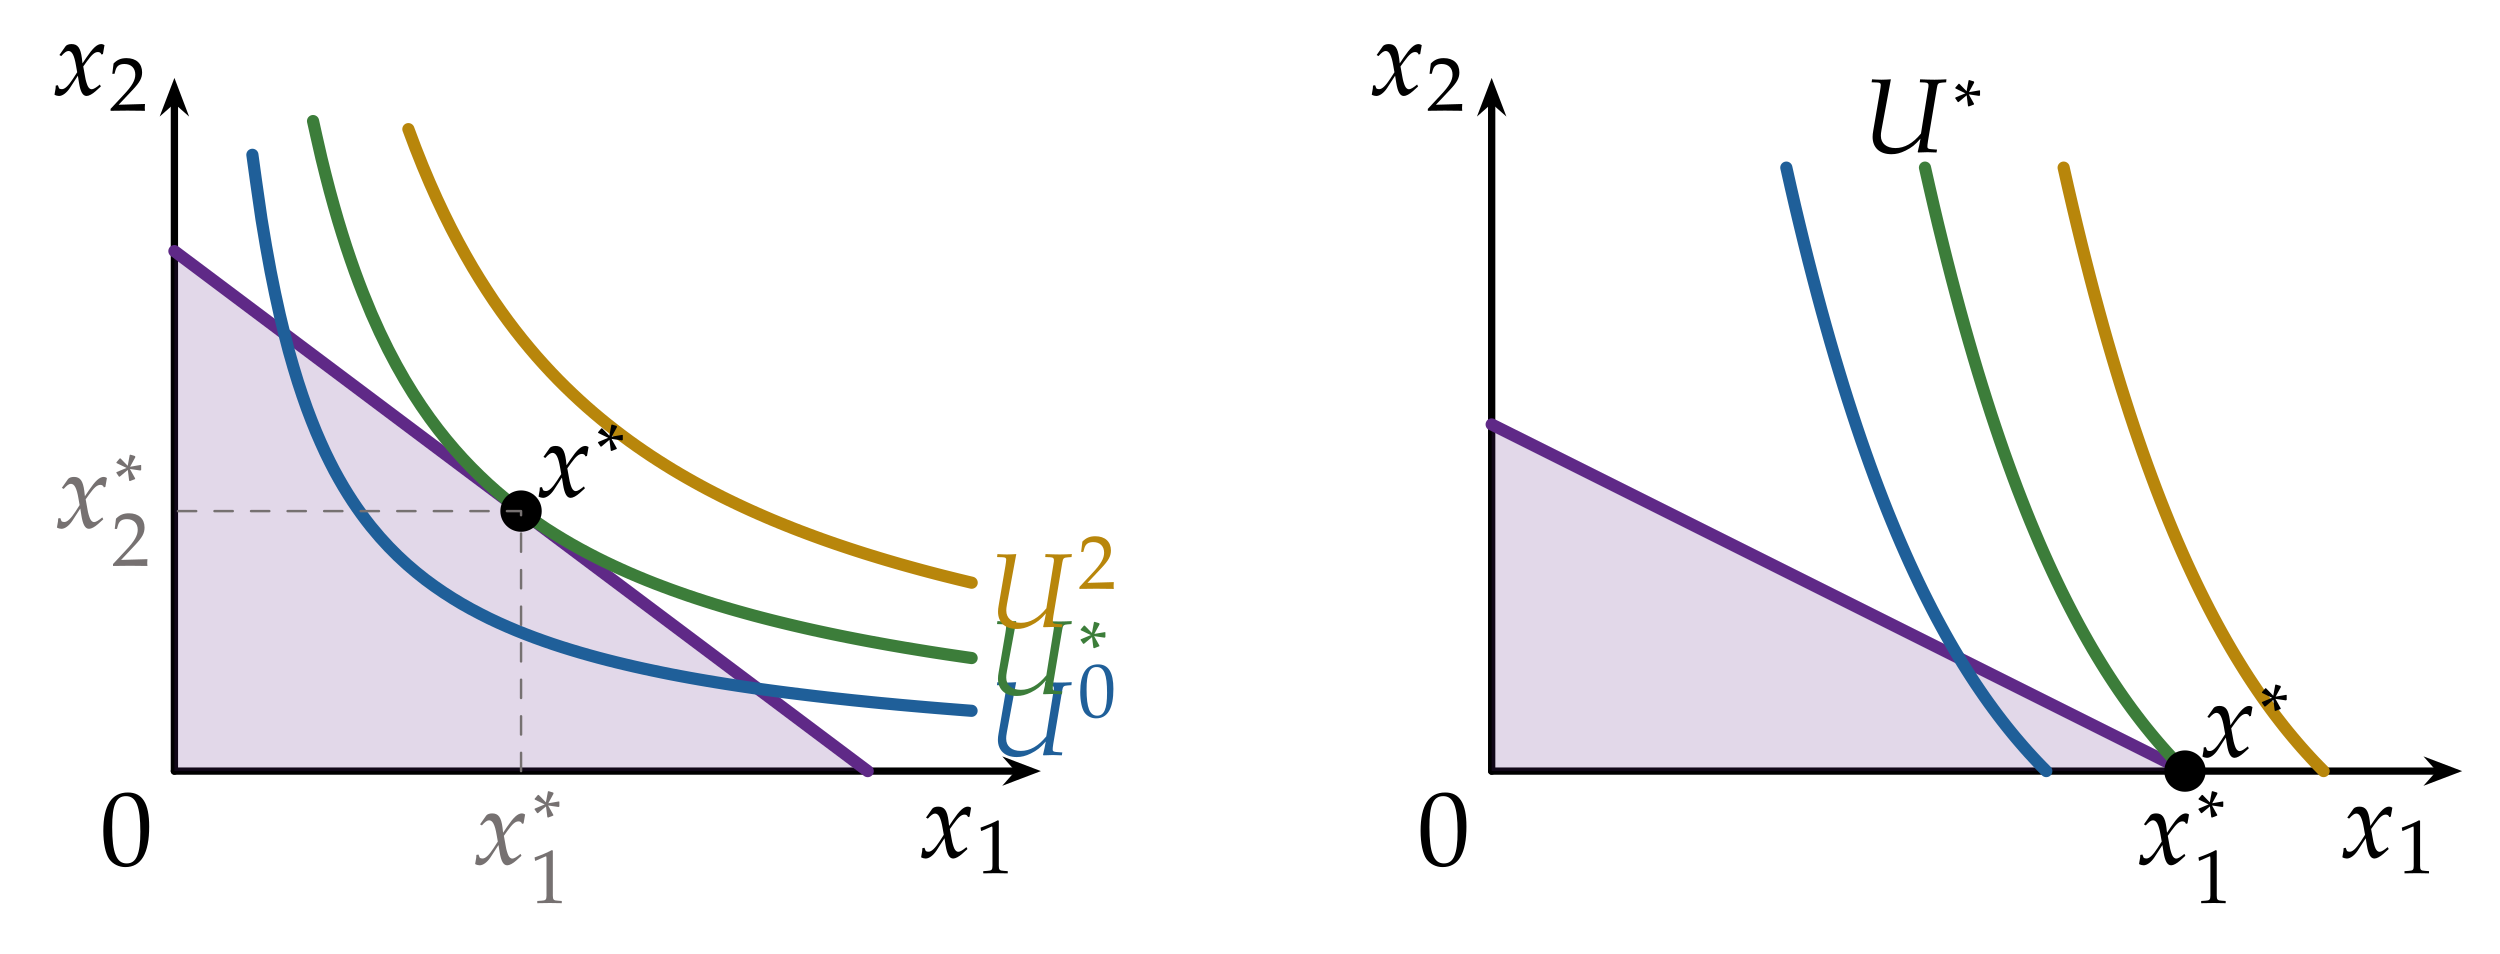
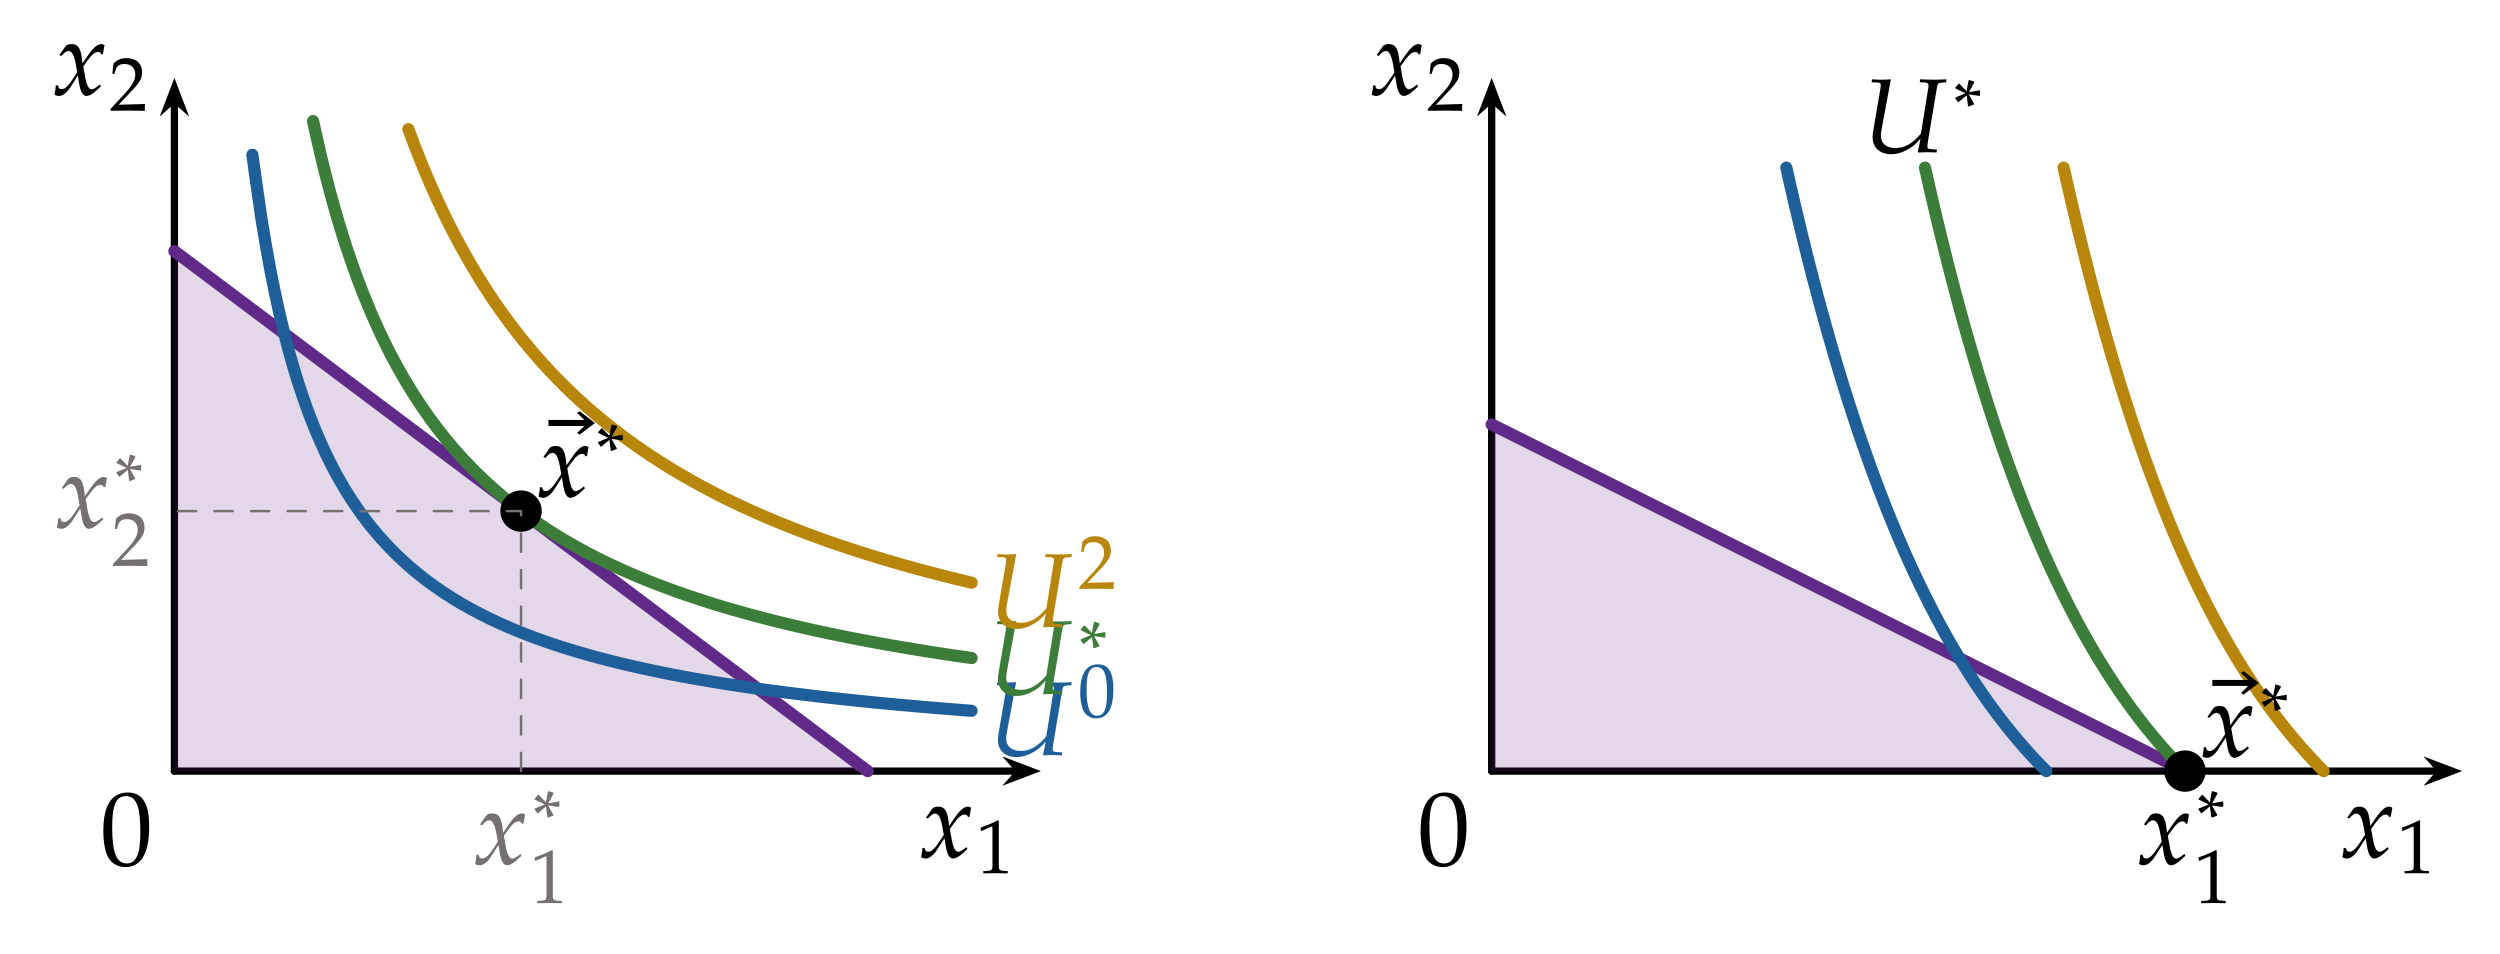
<svg xmlns="http://www.w3.org/2000/svg" xmlns:xlink="http://www.w3.org/1999/xlink" width="406.346" height="155.038" viewBox="0 0 406.346 155.038">
  <defs>
    <g>
      <g id="glyph-0-0">
        <path d="M 7.688 -1.359 L 7.531 -1.672 C 6.906 -1.156 6.484 -0.906 6.203 -0.906 C 5.953 -0.906 5.734 -1.078 5.562 -1.422 C 5.406 -1.75 5.219 -2.375 5.141 -2.875 L 4.828 -4.609 L 5.422 -5.438 C 6.234 -6.547 6.688 -6.953 7.219 -6.953 C 7.5 -6.953 7.703 -6.812 7.781 -6.547 L 8.031 -6.625 L 8.281 -8.078 C 8.078 -8.203 7.922 -8.25 7.766 -8.25 C 7.078 -8.25 6.406 -7.625 5.344 -6.062 L 4.703 -5.109 L 4.609 -5.938 C 4.391 -7.625 3.938 -8.25 2.922 -8.25 C 2.484 -8.25 2.109 -8.109 1.953 -7.891 L 0.953 -6.469 L 1.25 -6.297 C 1.766 -6.875 2.109 -7.125 2.422 -7.125 C 3 -7.125 3.375 -6.422 3.656 -4.734 L 3.844 -3.672 L 3.172 -2.625 C 2.422 -1.469 1.844 -0.922 1.375 -0.922 C 1.109 -0.922 0.922 -1 0.891 -1.078 L 0.703 -1.562 L 0.359 -1.5 C 0.359 -1.156 0.328 -0.938 0.219 -0.391 C 0.188 -0.188 0.172 -0.141 0.156 -0.016 C 0.406 0.125 0.688 0.188 0.891 0.188 C 1.453 0.188 2.125 -0.312 2.656 -1.109 L 3.953 -3.109 L 4.141 -1.938 C 4.375 -0.484 4.75 0.188 5.375 0.188 C 5.75 0.188 6.297 -0.109 6.844 -0.594 Z M 7.688 -1.359 " />
      </g>
      <g id="glyph-0-1">
        <path d="M 12.125 -0.422 L 11.109 -0.5 C 10.703 -0.531 10.562 -0.641 10.562 -0.859 C 10.562 -1.125 10.562 -1.156 10.656 -1.812 L 12.109 -10.484 C 12.219 -11.141 12.328 -11.266 12.984 -11.312 L 13.609 -11.359 L 13.656 -11.844 C 13 -11.812 12.375 -11.781 11.719 -11.781 C 10.938 -11.781 10.141 -11.812 9.375 -11.844 L 9.328 -11.359 L 10.141 -11.328 C 10.656 -11.312 10.797 -11.109 10.734 -10.641 L 9.516 -3.031 C 8.219 -1.438 6.859 -0.672 5.375 -0.672 C 3.906 -0.672 3 -1.422 3 -2.656 C 3 -2.953 3.016 -3.141 3.109 -3.672 L 4.625 -11.844 C 4.109 -11.812 3.609 -11.781 3.094 -11.781 C 2.578 -11.781 2.062 -11.812 1.562 -11.844 L 1.5 -11.359 L 2.391 -11.328 C 2.844 -11.312 2.984 -11.219 2.984 -10.938 C 2.984 -10.766 2.922 -10.328 2.859 -9.938 L 1.766 -3.531 C 1.688 -3.141 1.656 -2.75 1.656 -2.484 C 1.656 -0.719 2.812 0.328 4.719 0.328 C 5.484 0.328 6.172 0.156 7 -0.25 C 8.031 -0.766 8.562 -1.188 9.438 -2.203 C 9.312 -1.422 9.203 -0.969 8.984 -0.031 L 9.062 0.047 C 9.578 0.016 10.078 0 10.594 0 C 11.094 0 11.562 0.016 12.047 0.047 Z M 12.125 -0.422 " />
      </g>
      <g id="glyph-1-0">
        <path d="M 5.172 0.031 L 5.172 -0.328 L 4.531 -0.375 C 3.844 -0.406 3.719 -0.547 3.719 -1.188 L 3.719 -8.531 L 3.547 -8.594 C 2.75 -8.172 1.875 -7.797 0.75 -7.406 L 0.828 -6.875 L 0.953 -6.875 C 1.5 -7.109 2.047 -7.359 2.594 -7.594 C 2.656 -7.594 2.688 -7.484 2.688 -7.188 L 2.688 -1.188 C 2.688 -0.547 2.547 -0.406 1.875 -0.375 L 1.188 -0.328 L 1.188 0.031 C 1.875 0.016 2.547 0 3.234 0 C 3.875 0 4.531 0.016 5.172 0.031 Z M 5.172 0.031 " />
      </g>
      <g id="glyph-1-1">
        <path d="M 5.797 0.031 C 5.766 -0.219 5.766 -0.344 5.766 -0.516 C 5.766 -0.688 5.766 -0.797 5.797 -1.078 L 1.516 -0.953 L 3.766 -3.344 C 4.969 -4.609 5.328 -5.297 5.328 -6.219 C 5.328 -7.641 4.375 -8.531 2.797 -8.531 C 1.906 -8.531 1.297 -8.281 0.688 -7.656 L 0.484 -5.984 L 0.844 -5.984 L 1 -6.547 C 1.203 -7.266 1.641 -7.578 2.469 -7.578 C 3.547 -7.578 4.219 -6.906 4.219 -5.859 C 4.219 -4.922 3.703 -4.016 2.297 -2.531 L 0.203 -0.281 L 0.203 0.031 C 1.109 0.016 2.047 0 2.953 0 C 3.891 0 4.844 0.016 5.797 0.031 Z M 5.797 0.031 " />
      </g>
      <g id="glyph-1-2">
        <path d="M 5.75 -4.531 C 5.75 -7.234 4.953 -8.531 3.25 -8.531 C 1.344 -8.531 0.359 -7 0.359 -4.016 C 0.359 -2.562 0.625 -1.312 1.047 -0.703 C 1.484 -0.094 2.172 0.25 2.938 0.25 C 4.812 0.25 5.75 -1.359 5.75 -4.531 Z M 4.719 -3.906 C 4.719 -1.281 4.25 -0.188 3.109 -0.188 C 1.906 -0.188 1.391 -1.438 1.391 -4.453 C 1.391 -7.062 1.859 -8.094 3.031 -8.094 C 4.234 -8.094 4.719 -6.875 4.719 -3.906 Z M 4.719 -3.906 " />
      </g>
      <g id="glyph-2-0">
        <path d="M 7.953 -6.266 C 7.953 -10.016 6.844 -11.781 4.5 -11.781 C 1.844 -11.781 0.5 -9.688 0.5 -5.547 C 0.5 -3.547 0.859 -1.812 1.453 -0.969 C 2.047 -0.141 3.016 0.344 4.078 0.344 C 6.656 0.344 7.953 -1.875 7.953 -6.266 Z M 6.516 -5.406 C 6.516 -1.766 5.875 -0.25 4.297 -0.25 C 2.641 -0.25 1.938 -1.984 1.938 -6.156 C 1.938 -9.766 2.562 -11.188 4.188 -11.188 C 5.844 -11.188 6.516 -9.516 6.516 -5.406 Z M 6.516 -5.406 " />
      </g>
      <g id="glyph-3-0">
        <path d="M 4.438 -3.031 L 4.438 -3.797 L 4.359 -3.844 L 2.641 -3.547 L 3.484 -5.094 L 3.453 -5.281 L 2.688 -5.516 L 2.578 -5.469 L 2.25 -3.703 L 1.078 -4.906 L 0.953 -4.906 L 0.406 -4.266 L 0.453 -4.141 L 2.062 -3.359 L 0.453 -2.688 L 0.391 -2.578 L 0.828 -1.938 L 0.953 -1.938 L 2.266 -3.031 L 2.484 -1.281 L 2.609 -1.219 L 3.453 -1.547 L 3.453 -1.672 L 2.609 -3.188 L 4.312 -2.938 Z M 4.438 -3.031 " />
+       </g>
+       <g id="glyph-4-0">
+         <path d="M 7.875 -11.766 L 5.406 -13.672 L 4.969 -13.406 L 6.156 -12.266 L 0.312 -12.266 L 0.312 -11.281 L 6.156 -11.281 L 4.969 -10.141 L 5.406 -9.891 Z M 7.875 -11.766 " />
      </g>
    </g>
    <clipPath id="clip-0">
      <path clip-rule="nonzero" d="M 380 109 L 404.77 109 L 404.77 142 L 380 142 Z M 380 109 " />
    </clipPath>
  </defs>
  <path fill="none" stroke-width="1.196" stroke-linecap="round" stroke-linejoin="round" stroke="rgb(0%, 0%, 0%)" stroke-opacity="1" stroke-miterlimit="10" d="M 0.001 -0.001 L 137.957 -0.001 " transform="matrix(0.993833, 0, 0, -0.993833, 28.34678, 125.3313)" />
  <path fill-rule="nonzero" fill="rgb(0%, 0%, 0%)" fill-opacity="1" stroke-width="1.052" stroke-linecap="round" stroke-linejoin="miter" stroke="rgb(0%, 0%, 0%)" stroke-opacity="1" stroke-miterlimit="10" d="M 4.739 -0.001 L 1.701 1.155 L 2.723 -0.001 L 1.701 -1.156 Z M 4.739 -0.001 " transform="matrix(0.993833, 0, 0, -0.993833, 163.009, 125.3313)" />
  <g fill="rgb(0%, 0%, 0%)" fill-opacity="1">
    <use xlink:href="#glyph-0-0" x="149.56" y="139.358" />
  </g>
  <g fill="rgb(0%, 0%, 0%)" fill-opacity="1">
    <use xlink:href="#glyph-1-0" x="158.627" y="141.924" />
  </g>
  <path fill="none" stroke-width="1.196" stroke-linecap="round" stroke-linejoin="round" stroke="rgb(0%, 0%, 0%)" stroke-opacity="1" stroke-miterlimit="10" d="M 0.001 -0.001 L 0.001 109.613 " transform="matrix(0.993833, 0, 0, -0.993833, 28.34678, 125.3313)" />
  <path fill-rule="nonzero" fill="rgb(0%, 0%, 0%)" fill-opacity="1" stroke-width="1.052" stroke-linecap="round" stroke-linejoin="miter" stroke="rgb(0%, 0%, 0%)" stroke-opacity="1" stroke-miterlimit="10" d="M 4.738 -0.001 L 1.699 1.159 L 2.721 -0.001 L 1.699 -1.156 Z M 4.738 -0.001 " transform="matrix(0, -0.993833, -0.993833, 0, 28.34678, 18.84113)" />
  <g fill="rgb(0%, 0%, 0%)" fill-opacity="1">
    <use xlink:href="#glyph-0-0" x="8.702" y="15.412" />
  </g>
  <g fill="rgb(0%, 0%, 0%)" fill-opacity="1">
    <use xlink:href="#glyph-1-1" x="17.769" y="17.979" />
  </g>
  <g fill="rgb(0%, 0%, 0%)" fill-opacity="1">
    <use xlink:href="#glyph-2-0" x="16.295" y="140.592" />
  </g>
  <path fill-rule="nonzero" fill="rgb(37.256%, 16.077%, 52.939%)" fill-opacity="0.18" d="M 28.348 125.332 L 28.348 40.816 L 141.035 125.332 Z M 28.348 125.332 " />
  <path fill="none" stroke-width="1.993" stroke-linecap="round" stroke-linejoin="round" stroke="rgb(37.256%, 16.077%, 52.939%)" stroke-opacity="1" stroke-miterlimit="10" d="M 0.001 85.039 L 113.388 -0.001 " transform="matrix(0.993833, 0, 0, -0.993833, 28.34678, 125.3313)" />
  <path fill="none" stroke-width="1.993" stroke-linecap="round" stroke-linejoin="round" stroke="rgb(12.157%, 37.256%, 59.999%)" stroke-opacity="1" stroke-miterlimit="10" d="M 12.755 100.789 C 12.755 100.789 13.832 92.908 14.245 90.263 C 14.658 87.618 15.322 83.884 15.735 81.718 C 16.147 79.556 16.808 76.459 17.224 74.655 C 17.637 72.851 18.297 70.241 18.71 68.712 C 19.123 67.187 19.787 64.958 20.2 63.65 C 20.612 62.341 21.277 60.411 21.689 59.279 C 22.102 58.143 22.766 56.465 23.179 55.47 C 23.592 54.48 24.252 53.002 24.665 52.121 C 25.081 51.245 25.742 49.932 26.154 49.15 C 26.567 48.372 27.231 47.204 27.644 46.509 C 28.057 45.809 28.721 44.756 29.134 44.131 C 29.546 43.502 30.207 42.551 30.623 41.985 C 31.036 41.415 31.696 40.558 32.109 40.039 C 32.522 39.524 33.186 38.734 33.599 38.263 C 34.011 37.791 34.676 37.076 35.088 36.639 C 35.501 36.207 36.165 35.543 36.578 35.146 C 36.991 34.745 37.651 34.14 38.064 33.774 C 38.48 33.405 39.141 32.846 39.553 32.504 C 39.966 32.166 40.63 31.64 41.043 31.321 C 41.456 31.007 42.12 30.523 42.533 30.229 C 42.945 29.934 43.606 29.482 44.022 29.207 C 44.435 28.932 45.095 28.511 45.508 28.252 C 45.921 27.996 46.585 27.591 46.998 27.352 C 47.41 27.112 48.075 26.742 48.487 26.514 C 48.9 26.29 49.564 25.941 49.977 25.728 C 50.39 25.516 51.05 25.182 51.463 24.978 C 51.879 24.777 52.54 24.471 52.952 24.278 C 53.365 24.089 54.029 23.791 54.442 23.614 C 54.855 23.433 55.519 23.158 55.932 22.985 C 56.344 22.816 57.005 22.552 57.421 22.391 C 57.834 22.23 58.494 21.979 58.907 21.825 C 59.32 21.672 59.984 21.432 60.397 21.287 C 60.809 21.141 61.474 20.909 61.886 20.772 C 62.299 20.634 62.963 20.418 63.376 20.285 C 63.789 20.155 64.449 19.947 64.866 19.821 C 65.278 19.695 65.939 19.498 66.351 19.377 C 66.764 19.255 67.428 19.066 67.841 18.952 C 68.254 18.834 68.918 18.653 69.331 18.543 C 69.743 18.433 70.408 18.26 70.82 18.154 C 71.233 18.048 71.893 17.883 72.306 17.781 C 72.723 17.679 73.383 17.517 73.796 17.423 C 74.208 17.325 74.873 17.172 75.285 17.077 C 75.698 16.983 76.362 16.834 76.775 16.747 C 77.188 16.657 77.848 16.515 78.265 16.429 C 78.677 16.342 79.338 16.205 79.75 16.122 C 80.163 16.04 80.827 15.906 81.24 15.823 C 81.653 15.745 82.317 15.619 82.73 15.54 C 83.142 15.462 83.807 15.34 84.219 15.265 C 84.632 15.191 85.292 15.073 85.705 15.002 C 86.122 14.927 86.782 14.813 87.195 14.746 C 87.608 14.676 88.272 14.566 88.684 14.499 C 89.097 14.428 89.761 14.322 90.174 14.259 C 90.587 14.192 91.247 14.09 91.664 14.027 C 92.076 13.964 92.737 13.862 93.15 13.803 C 93.562 13.74 94.226 13.642 94.639 13.583 C 95.052 13.524 95.716 13.434 96.129 13.375 C 96.542 13.32 97.206 13.225 97.618 13.17 C 98.031 13.115 98.692 13.029 99.104 12.974 C 99.521 12.919 100.181 12.832 100.594 12.781 C 101.007 12.73 101.671 12.644 102.084 12.597 C 102.496 12.545 103.16 12.463 103.573 12.416 C 103.986 12.365 104.65 12.286 105.063 12.239 C 105.476 12.188 106.136 12.113 106.549 12.066 C 106.965 12.019 107.626 11.944 108.038 11.901 C 108.451 11.854 109.115 11.783 109.528 11.74 C 109.941 11.692 110.605 11.622 111.018 11.579 C 111.43 11.535 112.091 11.468 112.507 11.429 C 112.92 11.386 113.58 11.319 113.993 11.276 C 114.406 11.237 115.07 11.174 115.483 11.13 C 115.895 11.091 116.559 11.032 116.972 10.993 C 117.385 10.954 118.049 10.891 118.462 10.851 C 118.875 10.816 119.535 10.757 119.948 10.718 C 120.364 10.682 121.025 10.623 121.437 10.588 C 121.85 10.549 122.514 10.494 122.927 10.458 C 123.34 10.423 124.004 10.368 124.417 10.333 C 124.829 10.297 125.49 10.246 125.906 10.211 C 126.319 10.179 126.979 10.124 127.392 10.093 C 127.805 10.057 128.469 10.006 128.882 9.975 C 129.294 9.943 130.371 9.861 130.371 9.861 " transform="matrix(0.993833, 0, 0, -0.993833, 28.34678, 125.3313)" />
  <g fill="rgb(12.157%, 37.256%, 59.999%)" fill-opacity="1">
    <use xlink:href="#glyph-0-1" x="160.541" y="122.724" />
  </g>
  <g fill="rgb(12.157%, 37.256%, 59.999%)" fill-opacity="1">
    <use xlink:href="#glyph-1-2" x="175.22" y="116.512" />
  </g>
  <path fill="none" stroke-width="1.993" stroke-linecap="round" stroke-linejoin="round" stroke="rgb(23.528%, 49.019%, 22.745%)" stroke-opacity="1" stroke-miterlimit="10" d="M 22.676 106.307 C 22.676 106.307 23.662 101.858 24.04 100.274 C 24.421 98.69 25.026 96.308 25.404 94.889 C 25.781 93.47 26.39 91.324 26.768 90.051 C 27.145 88.773 27.754 86.839 28.131 85.688 C 28.509 84.532 29.118 82.779 29.495 81.73 C 29.873 80.68 30.478 79.081 30.859 78.122 C 31.236 77.163 31.842 75.693 32.219 74.812 C 32.6 73.932 33.206 72.588 33.583 71.778 C 33.964 70.968 34.57 69.722 34.947 68.975 C 35.324 68.229 35.933 67.081 36.311 66.389 C 36.688 65.697 37.297 64.628 37.675 63.984 C 38.052 63.339 38.661 62.349 39.038 61.751 C 39.416 61.154 40.021 60.226 40.402 59.668 C 40.78 59.106 41.385 58.241 41.766 57.719 C 42.144 57.192 42.749 56.386 43.126 55.895 C 43.507 55.403 44.113 54.645 44.49 54.181 C 44.871 53.721 45.477 53.006 45.854 52.57 C 46.231 52.133 46.841 51.461 47.218 51.048 C 47.595 50.64 48.204 50.003 48.582 49.618 C 48.959 49.233 49.568 48.631 49.946 48.266 C 50.323 47.9 50.928 47.33 51.309 46.98 C 51.687 46.635 52.292 46.096 52.673 45.766 C 53.051 45.436 53.656 44.925 54.033 44.614 C 54.415 44.3 55.02 43.809 55.397 43.514 C 55.778 43.215 56.384 42.751 56.761 42.468 C 57.138 42.185 57.748 41.741 58.125 41.47 C 58.502 41.203 59.111 40.778 59.489 40.523 C 59.866 40.263 60.471 39.858 60.853 39.611 C 61.23 39.367 61.835 38.982 62.217 38.746 C 62.594 38.51 63.199 38.141 63.577 37.917 C 63.958 37.689 64.563 37.335 64.94 37.119 C 65.322 36.903 65.927 36.565 66.304 36.356 C 66.682 36.148 67.291 35.822 67.668 35.625 C 68.045 35.425 68.655 35.11 69.032 34.918 C 69.409 34.729 70.019 34.426 70.396 34.242 C 70.773 34.061 71.379 33.77 71.76 33.593 C 72.137 33.416 72.742 33.137 73.124 32.968 C 73.501 32.795 74.106 32.528 74.484 32.363 C 74.865 32.198 75.47 31.938 75.848 31.781 C 76.229 31.624 76.834 31.372 77.211 31.219 C 77.589 31.066 78.198 30.826 78.575 30.677 C 78.953 30.531 79.562 30.299 79.939 30.158 C 80.316 30.012 80.922 29.788 81.303 29.651 C 81.68 29.513 82.286 29.293 82.667 29.164 C 83.044 29.03 83.65 28.818 84.027 28.688 C 84.408 28.558 85.013 28.354 85.391 28.232 C 85.772 28.106 86.377 27.906 86.755 27.788 C 87.132 27.666 87.741 27.473 88.118 27.355 C 88.496 27.238 89.105 27.053 89.482 26.939 C 89.86 26.825 90.469 26.644 90.846 26.534 C 91.224 26.424 91.829 26.251 92.21 26.145 C 92.587 26.035 93.193 25.866 93.574 25.764 C 93.951 25.658 94.557 25.492 94.934 25.39 C 95.315 25.292 95.921 25.131 96.298 25.033 C 96.679 24.934 97.284 24.777 97.662 24.683 C 98.039 24.588 98.648 24.435 99.026 24.345 C 99.403 24.25 100.012 24.105 100.389 24.015 C 100.767 23.924 101.376 23.779 101.753 23.692 C 102.131 23.602 102.736 23.464 103.117 23.378 C 103.495 23.291 104.1 23.158 104.477 23.071 C 104.858 22.989 105.464 22.859 105.841 22.776 C 106.222 22.694 106.828 22.564 107.205 22.486 C 107.582 22.407 108.191 22.281 108.569 22.203 C 108.946 22.128 109.555 22.002 109.933 21.927 C 110.31 21.853 110.919 21.735 111.297 21.66 C 111.674 21.586 112.279 21.468 112.66 21.397 C 113.038 21.326 113.643 21.212 114.024 21.141 C 114.402 21.071 115.007 20.961 115.384 20.894 C 115.766 20.823 116.371 20.713 116.748 20.646 C 117.129 20.579 117.735 20.473 118.112 20.41 C 118.489 20.343 119.099 20.241 119.476 20.174 C 119.853 20.112 120.462 20.013 120.84 19.95 C 121.217 19.888 121.826 19.789 122.204 19.726 C 122.581 19.667 123.186 19.569 123.568 19.506 C 123.945 19.447 124.55 19.353 124.931 19.294 C 125.309 19.239 125.914 19.145 126.291 19.086 C 126.673 19.031 127.278 18.94 127.655 18.885 C 128.033 18.826 128.642 18.74 129.019 18.685 C 129.396 18.63 130.383 18.488 130.383 18.488 " transform="matrix(0.993833, 0, 0, -0.993833, 28.34678, 125.3313)" />
  <g fill="rgb(23.528%, 49.019%, 22.745%)" fill-opacity="1">
    <use xlink:href="#glyph-0-1" x="160.552" y="112.795" />
  </g>
  <g fill="rgb(23.528%, 49.019%, 22.745%)" fill-opacity="1">
    <use xlink:href="#glyph-3-0" x="175.232" y="106.585" />
  </g>
  <path fill="none" stroke-width="1.993" stroke-linecap="round" stroke-linejoin="round" stroke="rgb(72.156%, 52.55%, 4.314%)" stroke-opacity="1" stroke-miterlimit="10" d="M 38.268 104.987 C 38.268 104.987 39.109 102.719 39.435 101.881 C 39.758 101.044 40.277 99.747 40.599 98.957 C 40.925 98.167 41.444 96.937 41.766 96.194 C 42.089 95.447 42.607 94.284 42.934 93.576 C 43.256 92.873 43.775 91.776 44.097 91.108 C 44.423 90.44 44.942 89.394 45.264 88.758 C 45.591 88.125 46.109 87.13 46.432 86.529 C 46.754 85.924 47.273 84.984 47.599 84.41 C 47.921 83.837 48.44 82.937 48.763 82.39 C 49.089 81.844 49.608 80.991 49.93 80.468 C 50.252 79.945 50.771 79.128 51.097 78.633 C 51.42 78.133 51.938 77.351 52.261 76.872 C 52.587 76.396 53.106 75.653 53.428 75.197 C 53.75 74.741 54.269 74.026 54.595 73.59 C 54.918 73.154 55.436 72.47 55.759 72.053 C 56.085 71.632 56.604 70.976 56.926 70.575 C 57.248 70.174 57.767 69.545 58.093 69.16 C 58.416 68.775 58.935 68.166 59.257 67.796 C 59.583 67.427 60.102 66.845 60.424 66.491 C 60.747 66.134 61.265 65.576 61.592 65.23 C 61.914 64.888 62.433 64.349 62.755 64.019 C 63.081 63.689 63.6 63.17 63.922 62.852 C 64.245 62.533 64.767 62.034 65.09 61.728 C 65.412 61.421 65.931 60.938 66.257 60.639 C 66.579 60.344 67.098 59.876 67.421 59.589 C 67.747 59.306 68.266 58.854 68.588 58.575 C 68.91 58.3 69.429 57.864 69.755 57.597 C 70.078 57.329 70.596 56.909 70.919 56.649 C 71.245 56.394 71.764 55.985 72.086 55.734 C 72.408 55.482 72.927 55.089 73.253 54.849 C 73.576 54.606 74.095 54.224 74.417 53.988 C 74.743 53.753 75.262 53.383 75.584 53.155 C 75.906 52.927 76.425 52.57 76.752 52.349 C 77.074 52.129 77.593 51.78 77.915 51.563 C 78.241 51.351 78.76 51.013 79.082 50.805 C 79.405 50.596 79.923 50.27 80.25 50.066 C 80.572 49.865 81.091 49.543 81.413 49.347 C 81.739 49.15 82.258 48.843 82.58 48.651 C 82.903 48.462 83.425 48.16 83.748 47.975 C 84.07 47.79 84.589 47.495 84.915 47.315 C 85.237 47.138 85.756 46.851 86.079 46.674 C 86.405 46.497 86.924 46.222 87.246 46.049 C 87.568 45.88 88.087 45.609 88.413 45.444 C 88.736 45.279 89.254 45.015 89.577 44.85 C 89.903 44.689 90.422 44.433 90.744 44.276 C 91.066 44.119 91.585 43.867 91.911 43.714 C 92.234 43.561 92.753 43.317 93.075 43.168 C 93.401 43.015 93.92 42.779 94.242 42.633 C 94.564 42.484 95.083 42.252 95.41 42.111 C 95.732 41.969 96.251 41.741 96.573 41.604 C 96.899 41.462 97.418 41.242 97.74 41.104 C 98.063 40.971 98.581 40.755 98.908 40.621 C 99.23 40.487 99.749 40.279 100.071 40.149 C 100.397 40.02 100.916 39.811 101.238 39.685 C 101.561 39.56 102.08 39.359 102.406 39.233 C 102.728 39.112 103.247 38.915 103.573 38.793 C 103.895 38.671 104.414 38.479 104.737 38.361 C 105.063 38.243 105.582 38.054 105.904 37.936 C 106.226 37.822 106.745 37.638 107.071 37.524 C 107.394 37.41 107.912 37.233 108.235 37.119 C 108.561 37.009 109.08 36.832 109.402 36.726 C 109.724 36.616 110.243 36.443 110.569 36.337 C 110.892 36.231 111.411 36.062 111.733 35.959 C 112.059 35.853 112.578 35.688 112.9 35.586 C 113.223 35.484 113.741 35.323 114.068 35.224 C 114.39 35.122 114.909 34.965 115.231 34.867 C 115.557 34.768 116.076 34.611 116.398 34.517 C 116.721 34.419 117.239 34.269 117.566 34.175 C 117.888 34.081 118.407 33.931 118.729 33.837 C 119.055 33.746 119.574 33.601 119.896 33.511 C 120.219 33.42 120.738 33.275 121.064 33.188 C 121.386 33.098 121.905 32.956 122.227 32.87 C 122.553 32.783 123.072 32.646 123.395 32.559 C 123.717 32.473 124.24 32.339 124.562 32.253 C 124.884 32.17 125.403 32.037 125.729 31.954 C 126.052 31.872 126.57 31.742 126.893 31.663 C 127.219 31.581 127.738 31.451 128.06 31.372 C 128.382 31.294 128.901 31.168 129.227 31.089 C 129.55 31.011 130.391 30.81 130.391 30.81 " transform="matrix(0.993833, 0, 0, -0.993833, 28.34678, 125.3313)" />
  <g fill="rgb(72.156%, 52.55%, 4.314%)" fill-opacity="1">
    <use xlink:href="#glyph-0-1" x="160.561" y="101.902" />
  </g>
  <g fill="rgb(72.156%, 52.55%, 4.314%)" fill-opacity="1">
    <use xlink:href="#glyph-1-1" x="175.241" y="95.691" />
  </g>
  <path fill-rule="nonzero" fill="rgb(0%, 0%, 0%)" fill-opacity="1" d="M 88.051 83.074 C 88.051 81.219 86.547 79.711 84.691 79.711 C 82.836 79.711 81.328 81.219 81.328 83.074 C 81.328 84.93 82.836 86.434 84.691 86.434 C 86.547 86.434 88.051 84.93 88.051 83.074 Z M 88.051 83.074 " />
+   <g fill="rgb(0%, 0%, 0%)" fill-opacity="1">
+     <use xlink:href="#glyph-4-0" x="88.828" y="80.519" />
+   </g>
  <g fill="rgb(0%, 0%, 0%)" fill-opacity="1">
    <use xlink:href="#glyph-0-0" x="87.381" y="80.733" />
  </g>
  <g fill="rgb(0%, 0%, 0%)" fill-opacity="1">
    <use xlink:href="#glyph-3-0" x="96.792" y="74.523" />
  </g>
  <path fill="none" stroke-width="0.399" stroke-linecap="round" stroke-linejoin="round" stroke="rgb(46.274%, 44.315%, 44.315%)" stroke-opacity="1" stroke-dasharray="2.989 2.989" stroke-miterlimit="10" d="M 56.694 -0.001 L 56.694 42.519 L 0.001 42.519 " transform="matrix(0.993833, 0, 0, -0.993833, 28.34678, 125.3313)" />
  <g fill="rgb(46.274%, 44.315%, 44.315%)" fill-opacity="1">
    <use xlink:href="#glyph-0-0" x="77.071" y="140.458" />
  </g>
  <g fill="rgb(46.274%, 44.315%, 44.315%)" fill-opacity="1">
    <use xlink:href="#glyph-3-0" x="86.481" y="134.108" />
  </g>
  <g fill="rgb(46.274%, 44.315%, 44.315%)" fill-opacity="1">
    <use xlink:href="#glyph-1-0" x="86.139" y="146.772" />
  </g>
  <g fill="rgb(46.274%, 44.315%, 44.315%)" fill-opacity="1">
    <use xlink:href="#glyph-0-0" x="9.097" y="85.766" />
  </g>
  <g fill="rgb(46.274%, 44.315%, 44.315%)" fill-opacity="1">
    <use xlink:href="#glyph-3-0" x="18.508" y="79.415" />
  </g>
  <g fill="rgb(46.274%, 44.315%, 44.315%)" fill-opacity="1">
    <use xlink:href="#glyph-1-1" x="18.166" y="91.961" />
  </g>
  <path fill="none" stroke-width="1.196" stroke-linecap="round" stroke-linejoin="round" stroke="rgb(0%, 0%, 0%)" stroke-opacity="1" stroke-miterlimit="10" d="M 215.435 -0.001 L 370.402 -0.001 " transform="matrix(0.993833, 0, 0, -0.993833, 28.34678, 125.3313)" />
  <path fill-rule="nonzero" fill="rgb(0%, 0%, 0%)" fill-opacity="1" d="M 398.727 125.332 L 395.707 124.184 L 396.727 125.332 L 395.707 126.48 Z M 398.727 125.332 " />
  <g clip-path="url(#clip-0)">
    <path fill="none" stroke-width="1.052" stroke-linecap="round" stroke-linejoin="miter" stroke="rgb(0%, 0%, 0%)" stroke-opacity="1" stroke-miterlimit="10" d="M 4.736 -0.001 L 1.698 1.155 L 2.724 -0.001 L 1.698 -1.156 Z M 4.736 -0.001 " transform="matrix(0.993833, 0, 0, -0.993833, 394.0198, 125.3313)" />
  </g>
  <g fill="rgb(0%, 0%, 0%)" fill-opacity="1">
    <use xlink:href="#glyph-0-0" x="380.567" y="139.358" />
  </g>
  <g fill="rgb(0%, 0%, 0%)" fill-opacity="1">
    <use xlink:href="#glyph-1-0" x="389.636" y="141.924" />
  </g>
  <path fill="none" stroke-width="1.196" stroke-linecap="round" stroke-linejoin="round" stroke="rgb(0%, 0%, 0%)" stroke-opacity="1" stroke-miterlimit="10" d="M 215.435 -0.001 L 215.435 109.613 " transform="matrix(0.993833, 0, 0, -0.993833, 28.34678, 125.3313)" />
  <path fill-rule="nonzero" fill="rgb(0%, 0%, 0%)" fill-opacity="1" stroke-width="1.052" stroke-linecap="round" stroke-linejoin="miter" stroke="rgb(0%, 0%, 0%)" stroke-opacity="1" stroke-miterlimit="10" d="M 4.738 0.001 L 1.699 1.157 L 2.721 0.001 L 1.699 -1.158 Z M 4.738 0.001 " transform="matrix(0, -0.993833, -0.993833, 0, 242.4543, 18.84113)" />
  <g fill="rgb(0%, 0%, 0%)" fill-opacity="1">
    <use xlink:href="#glyph-0-0" x="222.806" y="15.413" />
  </g>
  <g fill="rgb(0%, 0%, 0%)" fill-opacity="1">
    <use xlink:href="#glyph-1-1" x="231.874" y="17.979" />
  </g>
  <g fill="rgb(0%, 0%, 0%)" fill-opacity="1">
    <use xlink:href="#glyph-2-0" x="230.399" y="140.592" />
  </g>
  <path fill-rule="nonzero" fill="rgb(37.256%, 16.077%, 52.939%)" fill-opacity="0.18" d="M 242.453 125.332 L 242.453 68.988 L 355.141 125.332 Z M 242.453 125.332 " />
  <path fill="none" stroke-width="1.993" stroke-linecap="round" stroke-linejoin="round" stroke="rgb(37.256%, 16.077%, 52.939%)" stroke-opacity="1" stroke-miterlimit="10" d="M 215.435 56.693 L 328.822 -0.001 " transform="matrix(0.993833, 0, 0, -0.993833, 28.34678, 125.3313)" />
  <path fill="none" stroke-width="1.993" stroke-linecap="round" stroke-linejoin="round" stroke="rgb(12.157%, 37.256%, 59.999%)" stroke-opacity="1" stroke-miterlimit="10" d="M 263.627 98.694 C 263.627 98.694 264.145 96.375 264.346 95.502 C 264.546 94.626 264.869 93.242 265.065 92.393 C 265.266 91.54 265.588 90.192 265.788 89.363 C 265.989 88.534 266.307 87.217 266.508 86.407 C 266.708 85.597 267.03 84.316 267.227 83.526 C 267.427 82.736 267.75 81.49 267.95 80.72 C 268.151 79.949 268.469 78.731 268.669 77.98 C 268.87 77.229 269.192 76.042 269.389 75.311 C 269.589 74.58 269.911 73.425 270.112 72.709 C 270.312 71.998 270.631 70.87 270.831 70.174 C 271.032 69.479 271.354 68.378 271.55 67.702 C 271.751 67.022 272.073 65.949 272.274 65.289 C 272.474 64.628 272.792 63.583 272.993 62.938 C 273.193 62.294 273.516 61.276 273.712 60.651 C 273.913 60.022 274.235 59.027 274.435 58.414 C 274.636 57.801 274.954 56.834 275.155 56.237 C 275.355 55.643 275.677 54.696 275.874 54.114 C 276.074 53.533 276.397 52.609 276.597 52.043 C 276.798 51.477 277.116 50.581 277.316 50.027 C 277.517 49.472 277.839 48.596 278.036 48.057 C 278.236 47.519 278.558 46.666 278.759 46.139 C 278.959 45.613 279.278 44.783 279.478 44.272 C 279.679 43.757 280.001 42.948 280.198 42.449 C 280.398 41.949 280.72 41.159 280.921 40.672 C 281.121 40.185 281.44 39.414 281.64 38.939 C 281.84 38.463 282.163 37.712 282.363 37.249 C 282.56 36.789 282.882 36.054 283.082 35.606 C 283.283 35.154 283.601 34.438 283.802 33.998 C 284.002 33.558 284.325 32.862 284.525 32.434 C 284.721 32.005 285.044 31.325 285.244 30.909 C 285.445 30.488 285.763 29.828 285.964 29.419 C 286.164 29.014 286.486 28.37 286.687 27.973 C 286.883 27.572 287.206 26.943 287.406 26.558 C 287.606 26.168 287.925 25.555 288.125 25.178 C 288.326 24.801 288.648 24.203 288.849 23.834 C 289.045 23.468 289.367 22.883 289.568 22.525 C 289.768 22.167 290.087 21.597 290.287 21.248 C 290.488 20.898 290.81 20.343 291.01 20.002 C 291.207 19.664 291.529 19.121 291.73 18.791 C 291.93 18.457 292.248 17.93 292.449 17.608 C 292.649 17.282 292.972 16.771 293.172 16.452 C 293.369 16.138 293.691 15.639 293.891 15.328 C 294.092 15.022 294.41 14.534 294.611 14.232 C 294.811 13.933 295.133 13.457 295.334 13.162 C 295.53 12.872 295.853 12.408 296.053 12.121 C 296.254 11.838 296.572 11.386 296.772 11.107 C 296.973 10.828 297.295 10.388 297.496 10.116 C 297.692 9.845 298.014 9.417 298.215 9.149 C 298.415 8.886 298.734 8.466 298.934 8.21 C 299.135 7.951 299.457 7.542 299.657 7.29 C 299.858 7.039 300.176 6.642 300.377 6.398 C 300.577 6.151 300.895 5.765 301.096 5.526 C 301.296 5.286 301.619 4.908 301.819 4.677 C 302.02 4.441 302.338 4.071 302.538 3.847 C 302.739 3.619 303.057 3.258 303.258 3.038 C 303.458 2.817 303.78 2.468 303.981 2.251 C 304.181 2.035 304.5 1.693 304.7 1.481 C 304.901 1.273 305.219 0.939 305.419 0.734 C 305.62 0.53 306.143 0.003 306.143 0.003 " transform="matrix(0.993833, 0, 0, -0.993833, 28.34678, 125.3313)" />
  <path fill="none" stroke-width="1.993" stroke-linecap="round" stroke-linejoin="round" stroke="rgb(23.528%, 49.019%, 22.745%)" stroke-opacity="1" stroke-miterlimit="10" d="M 286.302 98.694 C 286.302 98.694 286.824 96.375 287.025 95.502 C 287.225 94.626 287.544 93.242 287.744 92.393 C 287.944 91.54 288.267 90.192 288.463 89.363 C 288.664 88.534 288.986 87.217 289.187 86.407 C 289.387 85.597 289.705 84.316 289.906 83.526 C 290.106 82.736 290.429 81.49 290.625 80.72 C 290.826 79.949 291.148 78.731 291.348 77.98 C 291.549 77.229 291.867 76.042 292.068 75.311 C 292.268 74.58 292.59 73.425 292.787 72.709 C 292.987 71.998 293.31 70.87 293.51 70.174 C 293.711 69.479 294.029 68.378 294.229 67.702 C 294.43 67.022 294.752 65.949 294.949 65.289 C 295.149 64.628 295.471 63.583 295.672 62.938 C 295.872 62.294 296.191 61.276 296.391 60.651 C 296.592 60.022 296.914 59.027 297.11 58.414 C 297.311 57.801 297.633 56.834 297.834 56.237 C 298.034 55.643 298.352 54.696 298.553 54.114 C 298.753 53.533 299.076 52.609 299.272 52.043 C 299.473 51.477 299.795 50.581 299.995 50.027 C 300.196 49.472 300.514 48.596 300.715 48.057 C 300.915 47.519 301.237 46.666 301.434 46.139 C 301.634 45.613 301.957 44.783 302.157 44.272 C 302.358 43.757 302.676 42.948 302.876 42.449 C 303.077 41.949 303.399 41.159 303.596 40.672 C 303.796 40.185 304.118 39.414 304.319 38.939 C 304.519 38.463 304.838 37.712 305.038 37.249 C 305.239 36.789 305.561 36.054 305.757 35.606 C 305.958 35.154 306.28 34.438 306.481 33.998 C 306.681 33.558 307 32.862 307.2 32.434 C 307.4 32.005 307.723 31.325 307.923 30.909 C 308.12 30.488 308.442 29.828 308.642 29.419 C 308.843 29.014 309.161 28.37 309.362 27.973 C 309.562 27.572 309.884 26.943 310.085 26.558 C 310.281 26.168 310.604 25.555 310.804 25.178 C 311.005 24.801 311.323 24.203 311.523 23.834 C 311.724 23.468 312.046 22.883 312.247 22.525 C 312.443 22.167 312.766 21.597 312.966 21.248 C 313.166 20.898 313.485 20.343 313.685 20.002 C 313.886 19.664 314.208 19.121 314.408 18.791 C 314.605 18.457 314.927 17.93 315.128 17.608 C 315.328 17.282 315.647 16.771 315.847 16.452 C 316.047 16.138 316.37 15.639 316.57 15.328 C 316.767 15.022 317.089 14.534 317.29 14.232 C 317.49 13.933 317.808 13.457 318.009 13.162 C 318.209 12.872 318.532 12.408 318.732 12.121 C 318.929 11.838 319.251 11.386 319.451 11.107 C 319.652 10.828 319.97 10.388 320.171 10.116 C 320.371 9.845 320.693 9.417 320.894 9.149 C 321.09 8.886 321.413 8.466 321.613 8.21 C 321.814 7.951 322.132 7.542 322.332 7.29 C 322.533 7.039 322.855 6.642 323.056 6.398 C 323.252 6.151 323.574 5.765 323.775 5.526 C 323.975 5.286 324.294 4.908 324.494 4.677 C 324.695 4.441 325.017 4.071 325.217 3.847 C 325.418 3.619 325.736 3.258 325.937 3.038 C 326.137 2.817 326.455 2.468 326.656 2.251 C 326.856 2.035 327.179 1.693 327.379 1.481 C 327.58 1.273 327.898 0.939 328.098 0.734 C 328.299 0.53 328.818 0.003 328.818 0.003 " transform="matrix(0.993833, 0, 0, -0.993833, 28.34678, 125.3313)" />
  <g fill="rgb(0%, 0%, 0%)" fill-opacity="1">
    <use xlink:href="#glyph-0-1" x="302.715" y="24.737" />
  </g>
  <g fill="rgb(0%, 0%, 0%)" fill-opacity="1">
    <use xlink:href="#glyph-3-0" x="317.395" y="18.526" />
  </g>
  <path fill="none" stroke-width="1.993" stroke-linecap="round" stroke-linejoin="round" stroke="rgb(72.156%, 52.55%, 4.314%)" stroke-opacity="1" stroke-miterlimit="10" d="M 308.98 98.694 C 308.98 98.694 309.499 96.375 309.7 95.502 C 309.9 94.626 310.223 93.242 310.423 92.393 C 310.623 91.54 310.942 90.192 311.142 89.363 C 311.343 88.534 311.665 87.217 311.862 86.407 C 312.062 85.597 312.384 84.316 312.585 83.526 C 312.785 82.736 313.104 81.49 313.304 80.72 C 313.504 79.949 313.827 78.731 314.023 77.98 C 314.224 77.229 314.546 76.042 314.746 75.311 C 314.947 74.58 315.265 73.425 315.466 72.709 C 315.666 71.998 315.989 70.87 316.185 70.174 C 316.386 69.479 316.708 68.378 316.908 67.702 C 317.109 67.022 317.427 65.949 317.628 65.289 C 317.828 64.628 318.15 63.583 318.347 62.938 C 318.547 62.294 318.87 61.276 319.07 60.651 C 319.27 60.022 319.589 59.027 319.789 58.414 C 319.99 57.801 320.312 56.834 320.509 56.237 C 320.709 55.643 321.031 54.696 321.232 54.114 C 321.432 53.533 321.751 52.609 321.951 52.043 C 322.152 51.477 322.474 50.581 322.67 50.027 C 322.871 49.472 323.193 48.596 323.394 48.057 C 323.594 47.519 323.912 46.666 324.113 46.139 C 324.313 45.613 324.636 44.783 324.832 44.272 C 325.033 43.757 325.355 42.948 325.555 42.449 C 325.756 41.949 326.074 41.159 326.275 40.672 C 326.475 40.185 326.797 39.414 326.994 38.939 C 327.194 38.463 327.517 37.712 327.717 37.249 C 327.918 36.789 328.236 36.054 328.436 35.606 C 328.637 35.154 328.959 34.438 329.156 33.998 C 329.356 33.558 329.678 32.862 329.879 32.434 C 330.079 32.005 330.398 31.325 330.598 30.909 C 330.799 30.488 331.121 29.828 331.321 29.419 C 331.518 29.014 331.84 28.37 332.041 27.973 C 332.241 27.572 332.559 26.943 332.76 26.558 C 332.96 26.168 333.283 25.555 333.483 25.178 C 333.68 24.801 334.002 24.203 334.202 23.834 C 334.403 23.468 334.721 22.883 334.922 22.525 C 335.122 22.167 335.444 21.597 335.645 21.248 C 335.841 20.898 336.164 20.343 336.364 20.002 C 336.565 19.664 336.883 19.121 337.083 18.791 C 337.284 18.457 337.606 17.93 337.807 17.608 C 338.003 17.282 338.325 16.771 338.526 16.452 C 338.726 16.138 339.045 15.639 339.245 15.328 C 339.446 15.022 339.768 14.534 339.968 14.232 C 340.165 13.933 340.487 13.457 340.688 13.162 C 340.888 12.872 341.207 12.408 341.407 12.121 C 341.607 11.838 341.93 11.386 342.13 11.107 C 342.327 10.828 342.649 10.388 342.849 10.116 C 343.05 9.845 343.368 9.417 343.569 9.149 C 343.769 8.886 344.092 8.466 344.292 8.21 C 344.488 7.951 344.811 7.542 345.011 7.29 C 345.212 7.039 345.53 6.642 345.731 6.398 C 345.931 6.151 346.253 5.765 346.454 5.526 C 346.65 5.286 346.973 4.908 347.173 4.677 C 347.373 4.441 347.692 4.071 347.892 3.847 C 348.093 3.619 348.415 3.258 348.616 3.038 C 348.812 2.817 349.134 2.468 349.335 2.251 C 349.535 2.035 349.854 1.693 350.054 1.481 C 350.255 1.273 350.577 0.939 350.777 0.734 C 350.978 0.53 351.497 0.003 351.497 0.003 " transform="matrix(0.993833, 0, 0, -0.993833, 28.34678, 125.3313)" />
  <path fill-rule="nonzero" fill="rgb(0%, 0%, 0%)" fill-opacity="1" d="M 358.504 125.332 C 358.504 123.477 357 121.969 355.141 121.969 C 353.285 121.969 351.781 123.477 351.781 125.332 C 351.781 127.188 353.285 128.691 355.141 128.691 C 357 128.691 358.504 127.188 358.504 125.332 Z M 358.504 125.332 " />
  <g fill="rgb(0%, 0%, 0%)" fill-opacity="1">
    <use xlink:href="#glyph-0-0" x="347.519" y="140.458" />
  </g>
  <g fill="rgb(0%, 0%, 0%)" fill-opacity="1">
    <use xlink:href="#glyph-3-0" x="356.929" y="134.108" />
  </g>
  <g fill="rgb(0%, 0%, 0%)" fill-opacity="1">
    <use xlink:href="#glyph-1-0" x="356.587" y="146.772" />
  </g>
  <g fill="rgb(0%, 0%, 0%)" fill-opacity="1">
+     <use xlink:href="#glyph-4-0" x="359.275" y="122.776" />
+   </g>
+   <g fill="rgb(0%, 0%, 0%)" fill-opacity="1">
    <use xlink:href="#glyph-0-0" x="357.829" y="122.99" />
  </g>
  <g fill="rgb(0%, 0%, 0%)" fill-opacity="1">
    <use xlink:href="#glyph-3-0" x="367.24" y="116.779" />
  </g>
</svg>
